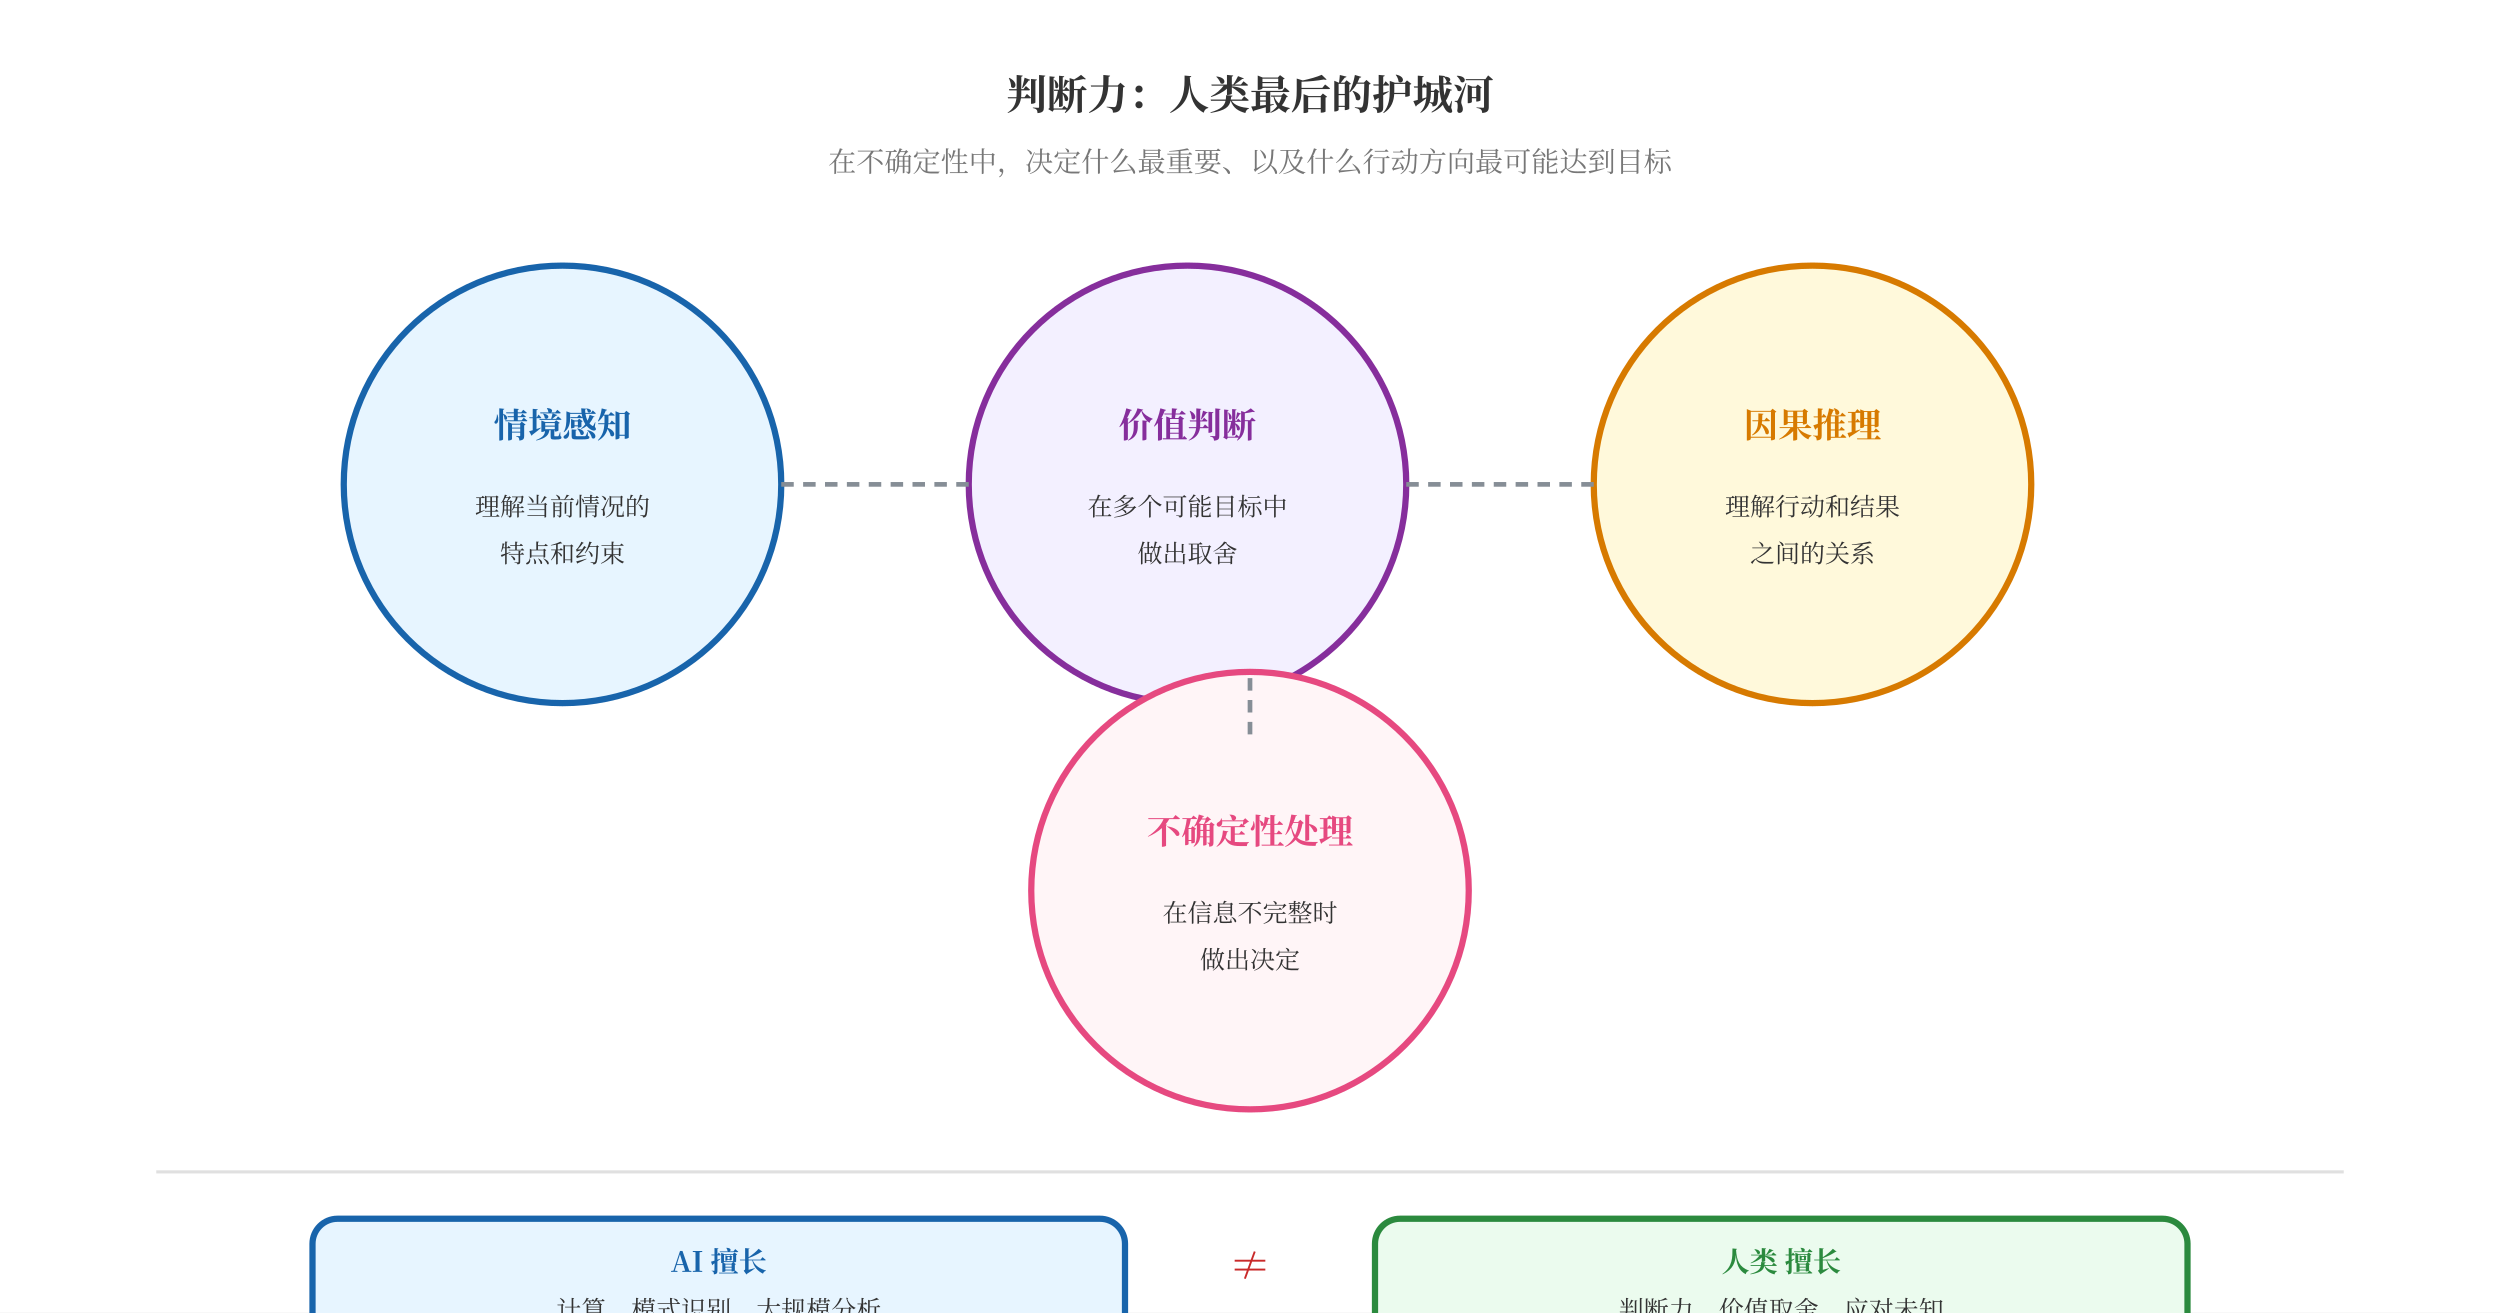
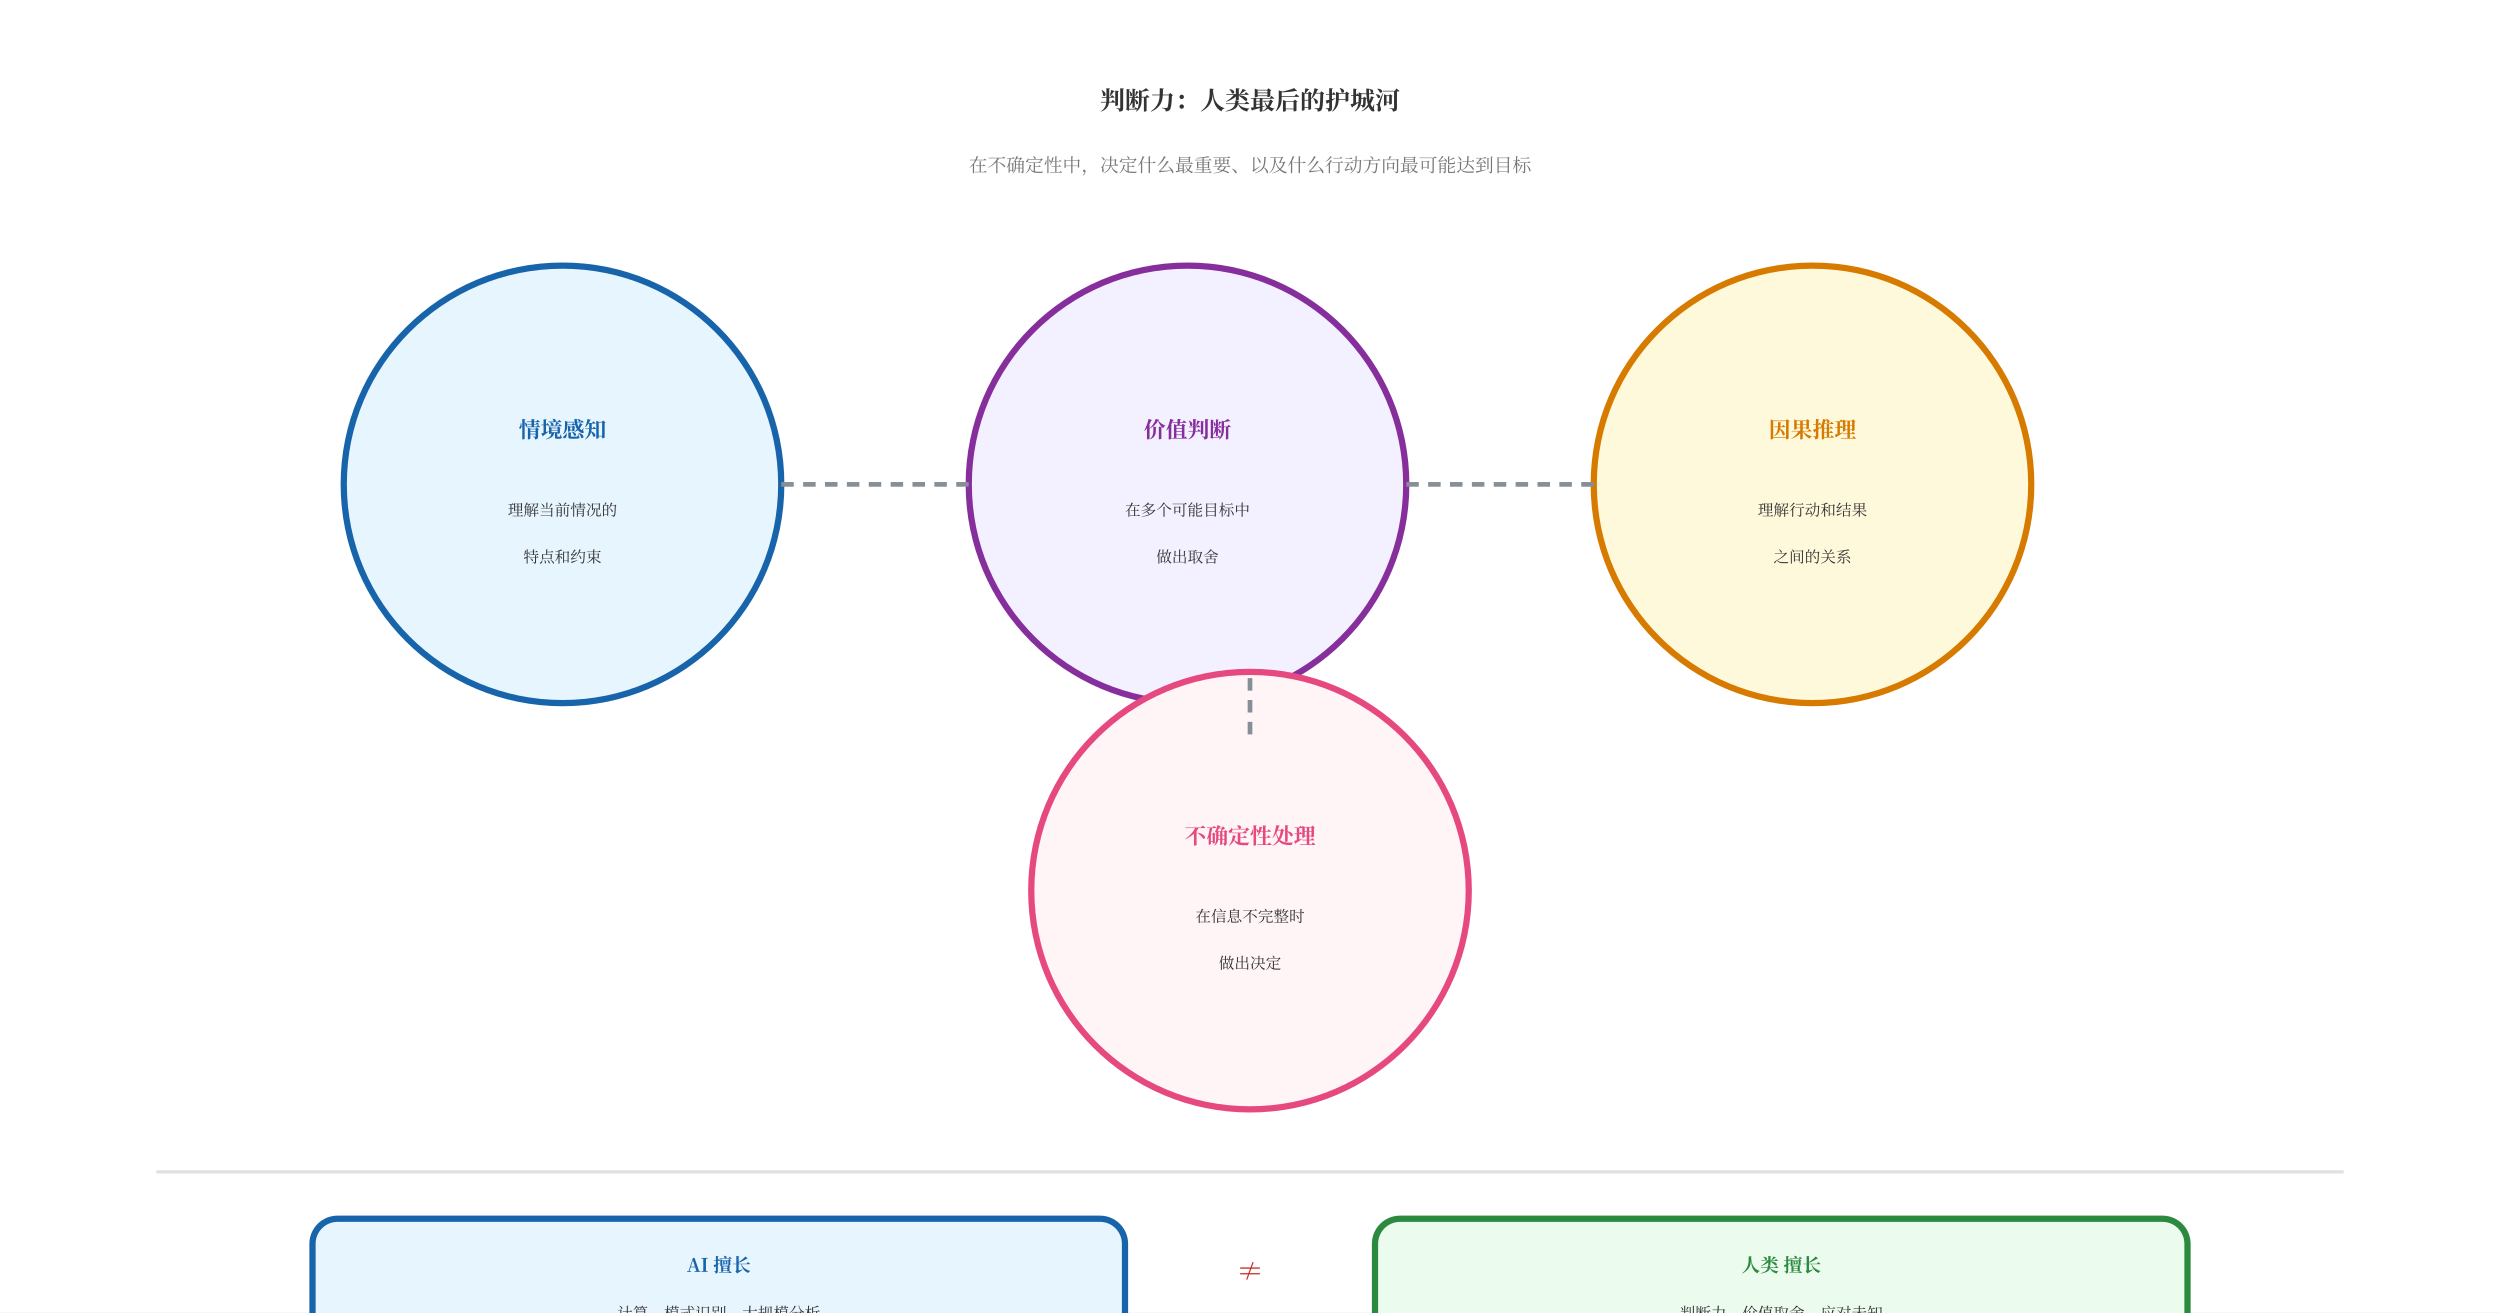
<svg xmlns="http://www.w3.org/2000/svg" viewBox="0 0 800 420" style="font-family: 'Noto Serif CJK SC', serif; background: #fefefe;">
  <rect width="800" height="420" fill="white" />
-   <text x="400" y="35" text-anchor="middle" font-size="13" font-weight="bold" fill="#333">判断力：人类最后的护城河</text>
-   <text x="400" y="55" text-anchor="middle" font-size="9" fill="#777">在不确定性中，决定什么最重要、以及什么行动方向最可能达到目标</text>
+   <text x="400" y="35" text-anchor="middle" font-size="8" font-weight="bold" fill="#333">判断力：人类最后的护城河</text>
+   <text x="400" y="55" text-anchor="middle" font-size="6" fill="#777">在不确定性中，决定什么最重要、以及什么行动方向最可能达到目标</text>
  <circle cx="180" cy="155" r="70" fill="#e7f5ff" stroke="#1864ab" stroke-width="2" />
-   <text x="180" y="140" text-anchor="middle" font-size="11" font-weight="bold" fill="#1864ab">情境感知</text>
-   <text x="180" y="165" text-anchor="middle" font-size="8" fill="#333">理解当前情况的</text>
-   <text x="180" y="180" text-anchor="middle" font-size="8" fill="#333">特点和约束</text>
+   <text x="180" y="140" text-anchor="middle" font-size="7" font-weight="bold" fill="#1864ab">情境感知</text>
+   <text x="180" y="165" text-anchor="middle" font-size="5" fill="#333">理解当前情况的</text>
+   <text x="180" y="180" text-anchor="middle" font-size="5" fill="#333">特点和约束</text>
  <circle cx="380" cy="155" r="70" fill="#f3f0ff" stroke="#862e9c" stroke-width="2" />
-   <text x="380" y="140" text-anchor="middle" font-size="11" font-weight="bold" fill="#862e9c">价值判断</text>
-   <text x="380" y="165" text-anchor="middle" font-size="8" fill="#333">在多个可能目标中</text>
-   <text x="380" y="180" text-anchor="middle" font-size="8" fill="#333">做出取舍</text>
+   <text x="380" y="140" text-anchor="middle" font-size="7" font-weight="bold" fill="#862e9c">价值判断</text>
+   <text x="380" y="165" text-anchor="middle" font-size="5" fill="#333">在多个可能目标中</text>
+   <text x="380" y="180" text-anchor="middle" font-size="5" fill="#333">做出取舍</text>
  <circle cx="580" cy="155" r="70" fill="#fff9db" stroke="#d77a00" stroke-width="2" />
-   <text x="580" y="140" text-anchor="middle" font-size="11" font-weight="bold" fill="#d77a00">因果推理</text>
-   <text x="580" y="165" text-anchor="middle" font-size="8" fill="#333">理解行动和结果</text>
-   <text x="580" y="180" text-anchor="middle" font-size="8" fill="#333">之间的关系</text>
+   <text x="580" y="140" text-anchor="middle" font-size="7" font-weight="bold" fill="#d77a00">因果推理</text>
+   <text x="580" y="165" text-anchor="middle" font-size="5" fill="#333">理解行动和结果</text>
+   <text x="580" y="180" text-anchor="middle" font-size="5" fill="#333">之间的关系</text>
  <circle cx="400" cy="285" r="70" fill="#fff5f7" stroke="#e64980" stroke-width="2" />
-   <text x="400" y="270" text-anchor="middle" font-size="11" font-weight="bold" fill="#e64980">不确定性处理</text>
-   <text x="400" y="295" text-anchor="middle" font-size="8" fill="#333">在信息不完整时</text>
-   <text x="400" y="310" text-anchor="middle" font-size="8" fill="#333">做出决定</text>
+   <text x="400" y="270" text-anchor="middle" font-size="7" font-weight="bold" fill="#e64980">不确定性处理</text>
+   <text x="400" y="295" text-anchor="middle" font-size="5" fill="#333">在信息不完整时</text>
+   <text x="400" y="310" text-anchor="middle" font-size="5" fill="#333">做出决定</text>
  <path d="M250 155 L310 155" fill="none" stroke="#868e96" stroke-width="1.5" stroke-dasharray="4,3" />
  <path d="M450 155 L510 155" fill="none" stroke="#868e96" stroke-width="1.5" stroke-dasharray="4,3" />
  <path d="M400 235 L400 215" fill="none" stroke="#868e96" stroke-width="1.5" stroke-dasharray="4,3" />
  <line x1="50" y1="375" x2="750" y2="375" stroke="#e0e0e0" stroke-width="1" />
  <rect x="100" y="390" width="260" height="40" rx="8" fill="#e7f5ff" stroke="#1864ab" stroke-width="2" />
-   <text x="230" y="407" text-anchor="middle" font-size="9" font-weight="bold" fill="#1864ab">AI 擅长</text>
-   <text x="230" y="422" text-anchor="middle" font-size="8" fill="#333">计算、模式识别、大规模分析</text>
+   <text x="230" y="407" text-anchor="middle" font-size="6" font-weight="bold" fill="#1864ab">AI 擅长</text>
+   <text x="230" y="422" text-anchor="middle" font-size="5" fill="#333">计算、模式识别、大规模分析</text>
  <rect x="440" y="390" width="260" height="40" rx="8" fill="#ebfbee" stroke="#2b8a3e" stroke-width="2" />
-   <text x="570" y="407" text-anchor="middle" font-size="9" font-weight="bold" fill="#2b8a3e">人类 擅长</text>
-   <text x="570" y="422" text-anchor="middle" font-size="8" fill="#333">判断力、价值取舍、应对未知</text>
-   <text x="400" y="410" text-anchor="middle" font-size="14" fill="#c92a2a">≠</text>
+   <text x="570" y="407" text-anchor="middle" font-size="6" font-weight="bold" fill="#2b8a3e">人类 擅长</text>
+   <text x="570" y="422" text-anchor="middle" font-size="5" fill="#333">判断力、价值取舍、应对未知</text>
+   <text x="400" y="410" text-anchor="middle" font-size="9" fill="#c92a2a">≠</text>
</svg>
